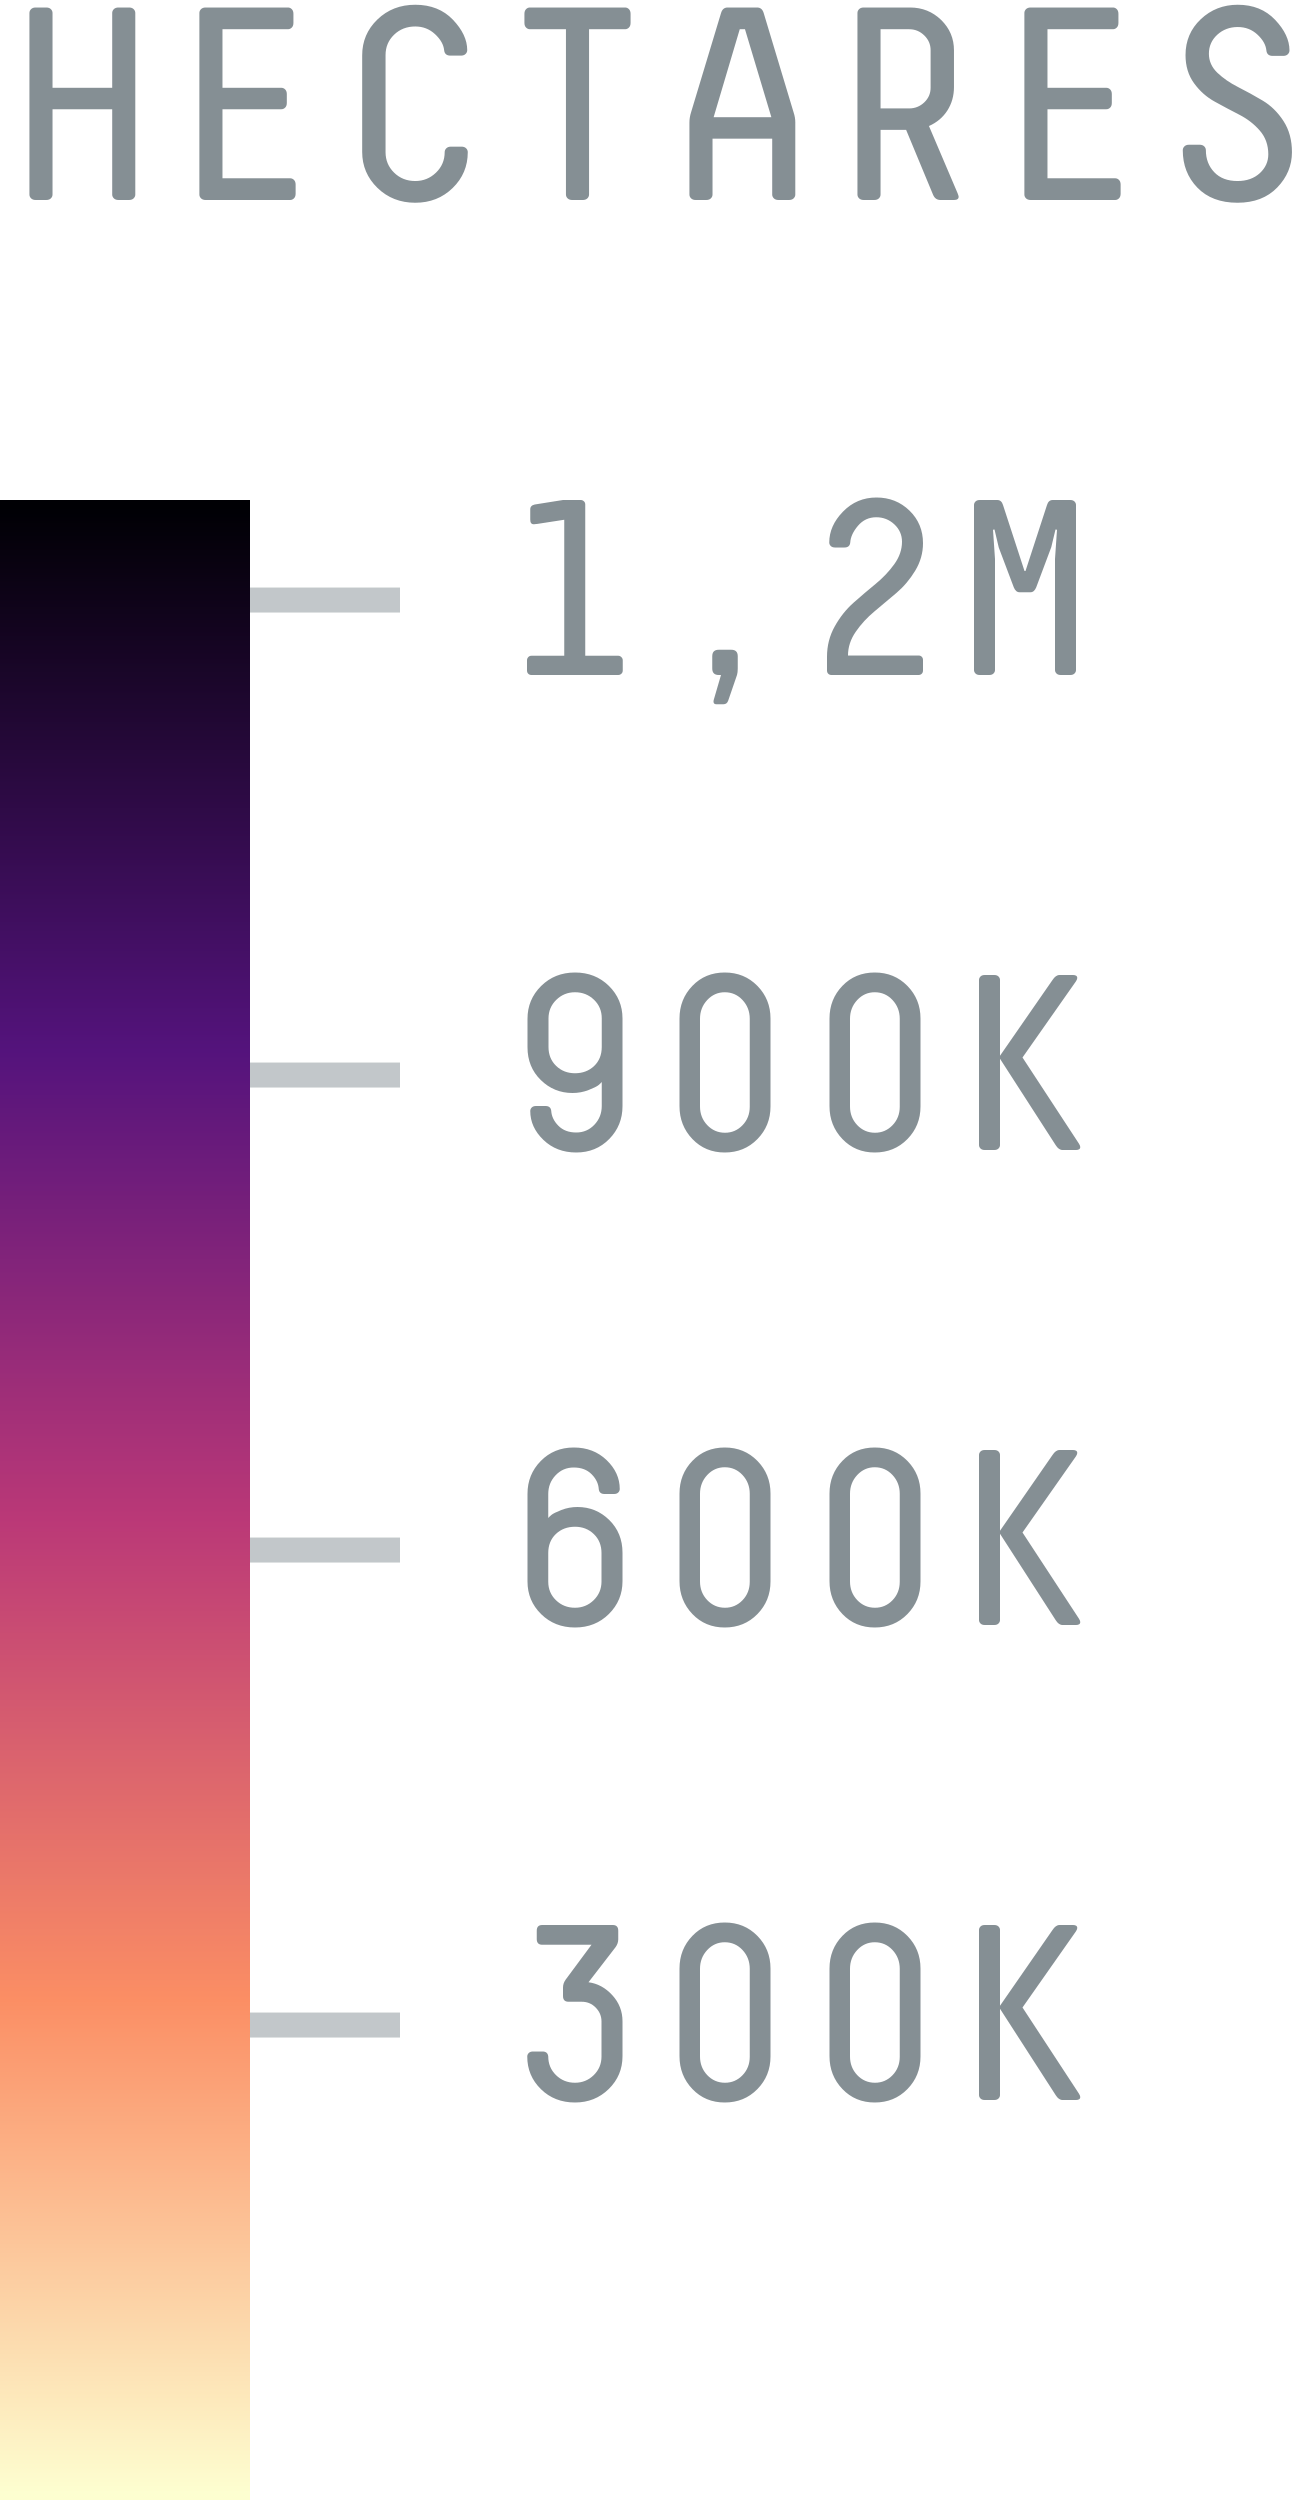
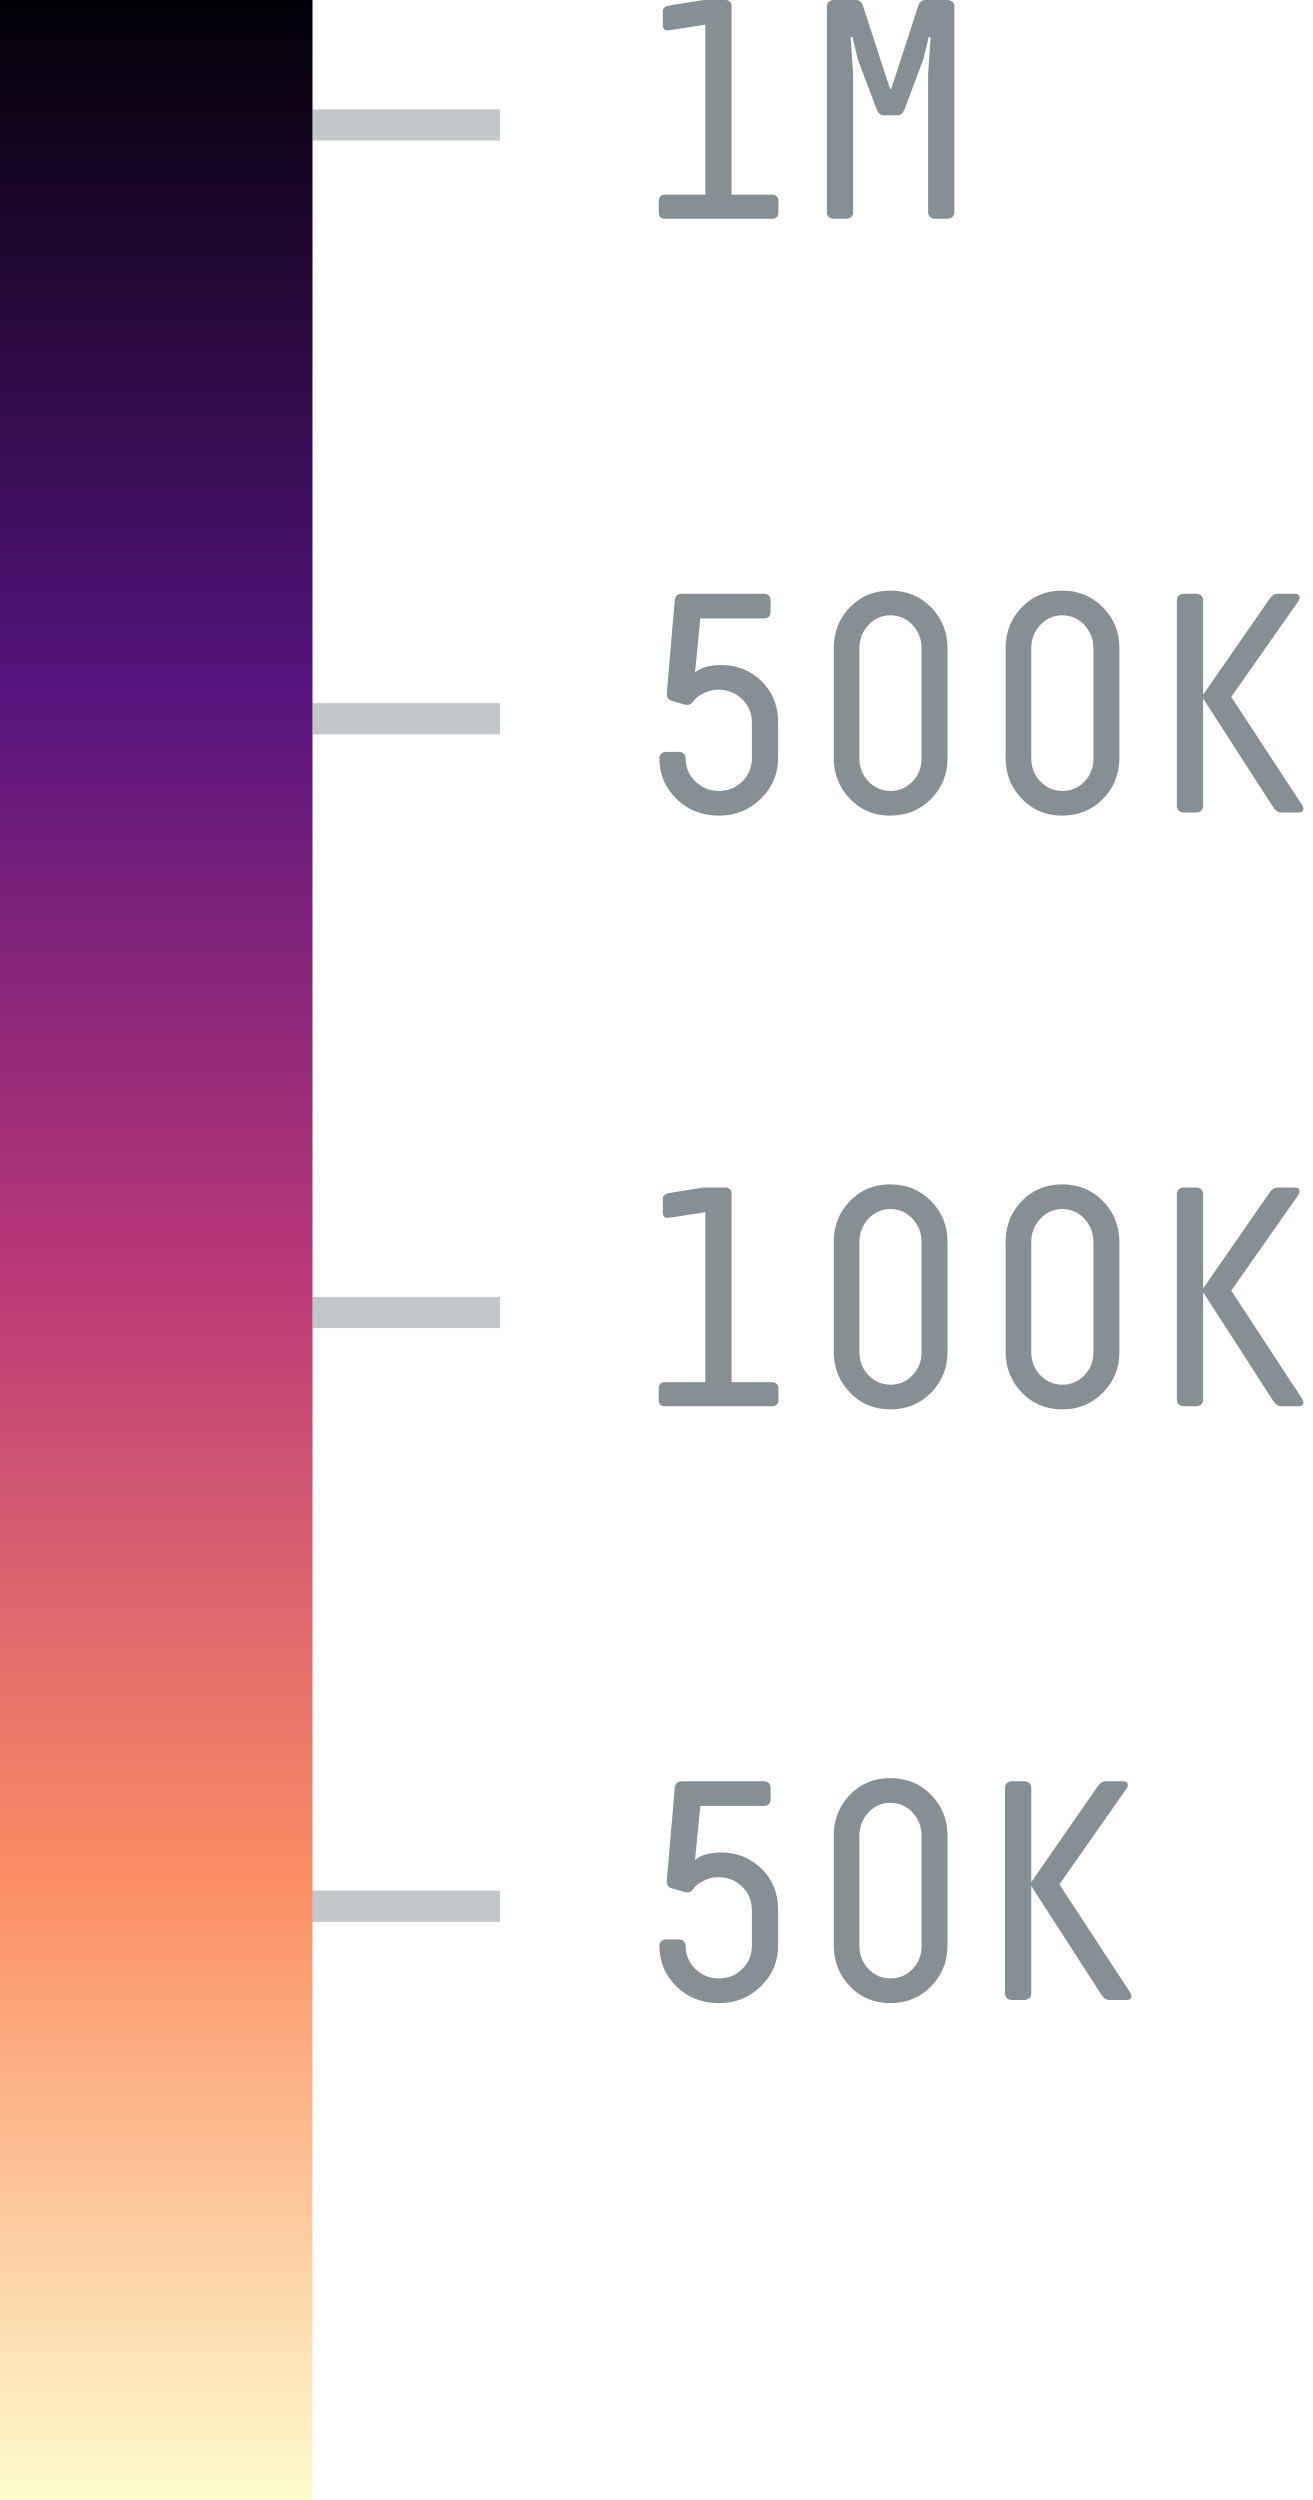
- <svg xmlns="http://www.w3.org/2000/svg" width="52px" height="100px" viewBox="0 0 52 100" version="1.1">
+ <svg xmlns="http://www.w3.org/2000/svg" width="42px" height="80px" viewBox="0 0 42 80" version="1.1">
  <defs>
    <linearGradient x1="50%" y1="100%" x2="50%" y2="3.061617e-15%" id="linearGradient-1">
      <stop stop-color="#FDFED0" offset="0%" />
      <stop stop-color="#FB8E64" offset="24.852%" />
      <stop stop-color="#BA3877" offset="49.08%" />
      <stop stop-color="#54137C" offset="72.608%" />
      <stop stop-color="#000004" offset="100%" />
    </linearGradient>
  </defs>
  <g id="Page-1" stroke="none" stroke-width="1" fill="none" fill-rule="evenodd">
-     <g id="legend">
-       <rect id="Rectangle-3" fill="url(#linearGradient-1)" fill-rule="nonzero" x="0" y="20" width="10" height="80" />
-       <path d="M24.62,77.89 L23.54,79.29 C23.9,79.337 24.217,79.508 24.49,79.805 C24.763,80.102 24.9,80.45 24.9,80.85 L24.9,82.25 C24.9,82.763 24.717,83.2 24.35,83.56 C23.983,83.92 23.533,84.1 23,84.1 C22.453,84.1 21.998,83.922 21.635,83.565 C21.272,83.208 21.09,82.773 21.09,82.26 C21.09,82.207 21.11,82.16 21.15,82.12 C21.19,82.08 21.247,82.06 21.32,82.06 L21.7,82.06 C21.84,82.06 21.917,82.127 21.93,82.26 C21.93,82.553 22.033,82.802 22.24,83.005 C22.447,83.208 22.7,83.31 23,83.31 C23.293,83.31 23.543,83.208 23.75,83.005 C23.957,82.802 24.06,82.553 24.06,82.26 L24.06,80.86 C24.06,80.647 23.983,80.462 23.83,80.305 C23.677,80.148 23.49,80.07 23.27,80.07 L22.74,80.07 C22.593,80.07 22.52,79.993 22.52,79.84 L22.52,79.5 C22.52,79.387 22.557,79.28 22.63,79.18 L23.66,77.79 L21.69,77.79 C21.543,77.79 21.47,77.713 21.47,77.56 L21.47,77.23 C21.47,77.077 21.543,77 21.69,77 L24.51,77 C24.657,77 24.73,77.077 24.73,77.23 L24.73,77.57 C24.73,77.683 24.693,77.79 24.62,77.89 Z M30.82,78.74 L30.82,82.26 C30.82,82.773 30.645,83.208 30.295,83.565 C29.945,83.922 29.51,84.1 28.99,84.1 C28.47,84.1 28.038,83.92 27.695,83.56 C27.352,83.2 27.18,82.763 27.18,82.25 L27.18,78.74 C27.18,78.227 27.352,77.792 27.695,77.435 C28.038,77.078 28.47,76.9 28.99,76.9 C29.51,76.9 29.945,77.078 30.295,77.435 C30.645,77.792 30.82,78.227 30.82,78.74 Z M29.99,82.27 L29.99,78.75 C29.99,78.457 29.893,78.207 29.7,78 C29.507,77.793 29.27,77.69 28.99,77.69 C28.717,77.69 28.483,77.793 28.29,78 C28.097,78.207 28,78.457 28,78.75 L28,82.26 C28,82.553 28.097,82.802 28.29,83.005 C28.483,83.208 28.72,83.31 29,83.31 C29.273,83.31 29.507,83.21 29.7,83.01 C29.893,82.81 29.99,82.563 29.99,82.27 Z M36.82,78.74 L36.82,82.26 C36.82,82.773 36.645,83.208 36.295,83.565 C35.945,83.922 35.51,84.1 34.99,84.1 C34.47,84.1 34.038,83.92 33.695,83.56 C33.352,83.2 33.18,82.763 33.18,82.25 L33.18,78.74 C33.18,78.227 33.352,77.792 33.695,77.435 C34.038,77.078 34.47,76.9 34.99,76.9 C35.51,76.9 35.945,77.078 36.295,77.435 C36.645,77.792 36.82,78.227 36.82,78.74 Z M35.99,82.27 L35.99,78.75 C35.99,78.457 35.893,78.207 35.7,78 C35.507,77.793 35.27,77.69 34.99,77.69 C34.717,77.69 34.483,77.793 34.29,78 C34.097,78.207 34,78.457 34,78.75 L34,82.26 C34,82.553 34.097,82.802 34.29,83.005 C34.483,83.208 34.72,83.31 35,83.31 C35.273,83.31 35.507,83.21 35.7,83.01 C35.893,82.81 35.99,82.563 35.99,82.27 Z M43.04,77.25 L40.9,80.3 L43.16,83.75 C43.193,83.803 43.21,83.847 43.21,83.88 C43.21,83.96 43.153,84 43.04,84 L42.5,84 C42.4,84 42.31,83.937 42.23,83.81 L40,80.35 L40,83.8 C40,83.853 39.98,83.9 39.94,83.94 C39.9,83.98 39.843,84 39.77,84 L39.39,84 C39.317,84 39.26,83.98 39.22,83.94 C39.18,83.9 39.16,83.853 39.16,83.8 L39.16,77.2 C39.16,77.147 39.18,77.1 39.22,77.06 C39.26,77.02 39.317,77 39.39,77 L39.77,77 C39.843,77 39.9,77.02 39.94,77.06 C39.98,77.1 40,77.147 40,77.2 L40,80.23 L42.1,77.2 C42.187,77.067 42.28,77 42.38,77 L42.92,77 C43.033,77 43.09,77.04 43.09,77.12 C43.09,77.153 43.073,77.197 43.04,77.25 Z" id="300K" fill="#34444C" opacity="0.6" />
-       <path d="M22.95,57.9 C23.477,57.9 23.915,58.068 24.265,58.405 C24.615,58.742 24.79,59.127 24.79,59.56 C24.79,59.613 24.77,59.66 24.73,59.7 C24.69,59.74 24.633,59.76 24.56,59.76 L24.18,59.76 C24.04,59.76 23.963,59.693 23.95,59.56 C23.937,59.347 23.842,59.15 23.665,58.97 C23.488,58.79 23.25,58.7 22.95,58.7 C22.663,58.7 22.422,58.803 22.225,59.01 C22.028,59.217 21.93,59.467 21.93,59.76 L21.93,60.72 C21.957,60.687 22,60.645 22.06,60.595 C22.12,60.545 22.252,60.48 22.455,60.4 C22.658,60.32 22.873,60.28 23.1,60.28 C23.593,60.28 24.017,60.453 24.37,60.8 C24.723,61.147 24.9,61.583 24.9,62.11 L24.9,63.25 C24.9,63.763 24.718,64.2 24.355,64.56 C23.992,64.92 23.54,65.1 23,65.1 C22.46,65.1 22.008,64.922 21.645,64.565 C21.282,64.208 21.1,63.773 21.1,63.26 L21.1,59.75 C21.1,59.237 21.277,58.8 21.63,58.44 C21.983,58.08 22.423,57.9 22.95,57.9 Z M23,61.07 C22.693,61.07 22.438,61.167 22.235,61.36 C22.032,61.553 21.93,61.807 21.93,62.12 L21.93,63.27 C21.93,63.563 22.033,63.81 22.24,64.01 C22.447,64.21 22.7,64.31 23,64.31 C23.293,64.31 23.543,64.208 23.75,64.005 C23.957,63.802 24.06,63.553 24.06,63.26 L24.06,62.12 C24.06,61.813 23.958,61.562 23.755,61.365 C23.552,61.168 23.3,61.07 23,61.07 Z M30.82,59.74 L30.82,63.26 C30.82,63.773 30.645,64.208 30.295,64.565 C29.945,64.922 29.51,65.1 28.99,65.1 C28.47,65.1 28.038,64.92 27.695,64.56 C27.352,64.2 27.18,63.763 27.18,63.25 L27.18,59.74 C27.18,59.227 27.352,58.792 27.695,58.435 C28.038,58.078 28.47,57.9 28.99,57.9 C29.51,57.9 29.945,58.078 30.295,58.435 C30.645,58.792 30.82,59.227 30.82,59.74 Z M29.99,63.27 L29.99,59.75 C29.99,59.457 29.893,59.207 29.7,59 C29.507,58.793 29.27,58.69 28.99,58.69 C28.717,58.69 28.483,58.793 28.29,59 C28.097,59.207 28,59.457 28,59.75 L28,63.26 C28,63.553 28.097,63.802 28.29,64.005 C28.483,64.208 28.72,64.31 29,64.31 C29.273,64.31 29.507,64.21 29.7,64.01 C29.893,63.81 29.99,63.563 29.99,63.27 Z M36.82,59.74 L36.82,63.26 C36.82,63.773 36.645,64.208 36.295,64.565 C35.945,64.922 35.51,65.1 34.99,65.1 C34.47,65.1 34.038,64.92 33.695,64.56 C33.352,64.2 33.18,63.763 33.18,63.25 L33.18,59.74 C33.18,59.227 33.352,58.792 33.695,58.435 C34.038,58.078 34.47,57.9 34.99,57.9 C35.51,57.9 35.945,58.078 36.295,58.435 C36.645,58.792 36.82,59.227 36.82,59.74 Z M35.99,63.27 L35.99,59.75 C35.99,59.457 35.893,59.207 35.7,59 C35.507,58.793 35.27,58.69 34.99,58.69 C34.717,58.69 34.483,58.793 34.29,59 C34.097,59.207 34,59.457 34,59.75 L34,63.26 C34,63.553 34.097,63.802 34.29,64.005 C34.483,64.208 34.72,64.31 35,64.31 C35.273,64.31 35.507,64.21 35.7,64.01 C35.893,63.81 35.99,63.563 35.99,63.27 Z M43.04,58.25 L40.9,61.3 L43.16,64.75 C43.193,64.803 43.21,64.847 43.21,64.88 C43.21,64.96 43.153,65 43.04,65 L42.5,65 C42.4,65 42.31,64.937 42.23,64.81 L40,61.35 L40,64.8 C40,64.853 39.98,64.9 39.94,64.94 C39.9,64.98 39.843,65 39.77,65 L39.39,65 C39.317,65 39.26,64.98 39.22,64.94 C39.18,64.9 39.16,64.853 39.16,64.8 L39.16,58.2 C39.16,58.147 39.18,58.1 39.22,58.06 C39.26,58.02 39.317,58 39.39,58 L39.77,58 C39.843,58 39.9,58.02 39.94,58.06 C39.98,58.1 40,58.147 40,58.2 L40,61.23 L42.1,58.2 C42.187,58.067 42.28,58 42.38,58 L42.92,58 C43.033,58 43.09,58.04 43.09,58.12 C43.09,58.153 43.073,58.197 43.04,58.25 Z" id="600K" fill="#34444C" opacity="0.6" />
-       <path d="M23.05,46.1 C22.523,46.1 22.085,45.932 21.735,45.595 C21.385,45.258 21.21,44.873 21.21,44.44 C21.21,44.387 21.23,44.34 21.27,44.3 C21.31,44.26 21.367,44.24 21.44,44.24 L21.82,44.24 C21.96,44.24 22.037,44.307 22.05,44.44 C22.063,44.653 22.158,44.85 22.335,45.03 C22.512,45.21 22.75,45.3 23.05,45.3 C23.337,45.3 23.578,45.197 23.775,44.99 C23.972,44.783 24.07,44.533 24.07,44.24 L24.07,43.28 C24.043,43.313 24,43.355 23.94,43.405 C23.88,43.455 23.748,43.52 23.545,43.6 C23.342,43.68 23.127,43.72 22.9,43.72 C22.407,43.72 21.983,43.547 21.63,43.2 C21.277,42.853 21.1,42.417 21.1,41.89 L21.1,40.75 C21.1,40.237 21.282,39.8 21.645,39.44 C22.008,39.08 22.46,38.9 23,38.9 C23.54,38.9 23.992,39.078 24.355,39.435 C24.718,39.792 24.9,40.227 24.9,40.74 L24.9,44.25 C24.9,44.763 24.723,45.2 24.37,45.56 C24.017,45.92 23.577,46.1 23.05,46.1 Z M23,42.93 C23.307,42.93 23.562,42.833 23.765,42.64 C23.968,42.447 24.07,42.193 24.07,41.88 L24.07,40.73 C24.07,40.437 23.967,40.19 23.76,39.99 C23.553,39.79 23.3,39.69 23,39.69 C22.707,39.69 22.457,39.792 22.25,39.995 C22.043,40.198 21.94,40.447 21.94,40.74 L21.94,41.88 C21.94,42.187 22.042,42.438 22.245,42.635 C22.448,42.832 22.7,42.93 23,42.93 Z M30.82,40.74 L30.82,44.26 C30.82,44.773 30.645,45.208 30.295,45.565 C29.945,45.922 29.51,46.1 28.99,46.1 C28.47,46.1 28.038,45.92 27.695,45.56 C27.352,45.2 27.18,44.763 27.18,44.25 L27.18,40.74 C27.18,40.227 27.352,39.792 27.695,39.435 C28.038,39.078 28.47,38.9 28.99,38.9 C29.51,38.9 29.945,39.078 30.295,39.435 C30.645,39.792 30.82,40.227 30.82,40.74 Z M29.99,44.27 L29.99,40.75 C29.99,40.457 29.893,40.207 29.7,40 C29.507,39.793 29.27,39.69 28.99,39.69 C28.717,39.69 28.483,39.793 28.29,40 C28.097,40.207 28,40.457 28,40.75 L28,44.26 C28,44.553 28.097,44.802 28.29,45.005 C28.483,45.208 28.72,45.31 29,45.31 C29.273,45.31 29.507,45.21 29.7,45.01 C29.893,44.81 29.99,44.563 29.99,44.27 Z M36.82,40.74 L36.82,44.26 C36.82,44.773 36.645,45.208 36.295,45.565 C35.945,45.922 35.51,46.1 34.99,46.1 C34.47,46.1 34.038,45.92 33.695,45.56 C33.352,45.2 33.18,44.763 33.18,44.25 L33.18,40.74 C33.18,40.227 33.352,39.792 33.695,39.435 C34.038,39.078 34.47,38.9 34.99,38.9 C35.51,38.9 35.945,39.078 36.295,39.435 C36.645,39.792 36.82,40.227 36.82,40.74 Z M35.99,44.27 L35.99,40.75 C35.99,40.457 35.893,40.207 35.7,40 C35.507,39.793 35.27,39.69 34.99,39.69 C34.717,39.69 34.483,39.793 34.29,40 C34.097,40.207 34,40.457 34,40.75 L34,44.26 C34,44.553 34.097,44.802 34.29,45.005 C34.483,45.208 34.72,45.31 35,45.31 C35.273,45.31 35.507,45.21 35.7,45.01 C35.893,44.81 35.99,44.563 35.99,44.27 Z M43.04,39.25 L40.9,42.3 L43.16,45.75 C43.193,45.803 43.21,45.847 43.21,45.88 C43.21,45.96 43.153,46 43.04,46 L42.5,46 C42.4,46 42.31,45.937 42.23,45.81 L40,42.35 L40,45.8 C40,45.853 39.98,45.9 39.94,45.94 C39.9,45.98 39.843,46 39.77,46 L39.39,46 C39.317,46 39.26,45.98 39.22,45.94 C39.18,45.9 39.16,45.853 39.16,45.8 L39.16,39.2 C39.16,39.147 39.18,39.1 39.22,39.06 C39.26,39.02 39.317,39 39.39,39 L39.77,39 C39.843,39 39.9,39.02 39.94,39.06 C39.98,39.1 40,39.147 40,39.2 L40,42.23 L42.1,39.2 C42.187,39.067 42.28,39 42.38,39 L42.92,39 C43.033,39 43.09,39.04 43.09,39.12 C43.09,39.153 43.073,39.197 43.04,39.25 Z" id="900K" fill="#34444C" opacity="0.6" />
-       <path d="M21.39,20.18 L22.52,20 L23.23,20 C23.277,20 23.318,20.017 23.355,20.05 C23.392,20.083 23.41,20.127 23.41,20.18 L23.41,26.23 L24.73,26.23 C24.777,26.23 24.818,26.248 24.855,26.285 C24.892,26.322 24.91,26.363 24.91,26.41 L24.91,26.82 C24.91,26.873 24.892,26.917 24.855,26.95 C24.818,26.983 24.777,27 24.73,27 L21.26,27 C21.207,27 21.163,26.983 21.13,26.95 C21.097,26.917 21.08,26.873 21.08,26.82 L21.08,26.41 C21.08,26.363 21.097,26.322 21.13,26.285 C21.163,26.248 21.207,26.23 21.26,26.23 L22.57,26.23 L22.57,20.79 L21.47,20.96 L21.44,20.96 C21.413,20.967 21.383,20.97 21.35,20.97 C21.257,20.97 21.21,20.91 21.21,20.79 L21.21,20.37 C21.21,20.27 21.27,20.207 21.39,20.18 Z M29.51,26.25 L29.51,26.74 C29.51,26.847 29.5,26.933 29.48,27 L29.13,28.02 C29.097,28.12 29.033,28.17 28.94,28.17 L28.65,28.17 C28.577,28.17 28.54,28.133 28.54,28.06 C28.54,28.033 28.547,28 28.56,27.96 L28.84,27 L28.75,27 C28.577,27 28.49,26.913 28.49,26.74 L28.49,26.25 C28.49,26.077 28.577,25.99 28.75,25.99 L29.25,25.99 C29.423,25.99 29.51,26.077 29.51,26.25 Z M33.17,21.7 C33.17,21.253 33.353,20.842 33.72,20.465 C34.087,20.088 34.533,19.9 35.06,19.9 C35.58,19.9 36.02,20.075 36.38,20.425 C36.74,20.775 36.92,21.21 36.92,21.73 C36.92,22.117 36.817,22.482 36.61,22.825 C36.403,23.168 36.153,23.465 35.86,23.715 C35.567,23.965 35.273,24.212 34.98,24.455 C34.687,24.698 34.437,24.97 34.23,25.27 C34.023,25.57 33.92,25.887 33.92,26.22 L36.74,26.22 C36.793,26.22 36.837,26.237 36.87,26.27 C36.903,26.303 36.92,26.347 36.92,26.4 L36.92,26.82 C36.92,26.873 36.903,26.917 36.87,26.95 C36.837,26.983 36.793,27 36.74,27 L33.26,27 C33.207,27 33.163,26.983 33.13,26.95 C33.097,26.917 33.08,26.873 33.08,26.82 L33.08,26.27 C33.08,25.83 33.183,25.425 33.39,25.055 C33.597,24.685 33.847,24.37 34.14,24.11 C34.433,23.85 34.727,23.6 35.02,23.36 C35.313,23.12 35.563,22.857 35.77,22.57 C35.977,22.283 36.08,21.983 36.08,21.67 C36.08,21.397 35.978,21.165 35.775,20.975 C35.572,20.785 35.33,20.69 35.05,20.69 C34.757,20.69 34.513,20.803 34.32,21.03 C34.127,21.257 34.023,21.48 34.01,21.7 C33.997,21.833 33.92,21.9 33.78,21.9 L33.4,21.9 C33.327,21.9 33.27,21.88 33.23,21.84 C33.19,21.8 33.17,21.753 33.17,21.7 Z M42.05,21.89 L41.45,23.49 C41.397,23.623 41.32,23.69 41.22,23.69 L40.78,23.69 C40.68,23.69 40.603,23.623 40.55,23.49 L39.95,21.9 L39.78,21.18 L39.72,21.19 L39.8,22.36 L39.8,26.8 C39.8,26.853 39.78,26.9 39.74,26.94 C39.7,26.98 39.643,27 39.57,27 L39.19,27 C39.117,27 39.06,26.98 39.02,26.94 C38.98,26.9 38.96,26.853 38.96,26.8 L38.96,20.2 C38.96,20.147 38.98,20.1 39.02,20.06 C39.06,20.02 39.117,20 39.19,20 L39.89,20 C40.003,20 40.08,20.067 40.12,20.2 L40.98,22.84 L41.02,22.84 L41.88,20.2 C41.92,20.067 41.997,20 42.11,20 L42.81,20 C42.883,20 42.94,20.02 42.98,20.06 C43.02,20.1 43.04,20.147 43.04,20.2 L43.04,26.8 C43.04,26.853 43.02,26.9 42.98,26.94 C42.94,26.98 42.883,27 42.81,27 L42.43,27 C42.357,27 42.3,26.98 42.26,26.94 C42.22,26.9 42.2,26.853 42.2,26.8 L42.2,22.36 L42.28,21.19 L42.22,21.18 L42.05,21.89 Z" id="1,2M" fill="#34444C" opacity="0.6" />
-       <path d="M5.412,0.52 L5.412,7.78 C5.412,7.839 5.39,7.89 5.346,7.934 C5.302,7.978 5.24,8 5.159,8 L4.741,8 C4.66,8 4.598,7.978 4.554,7.934 C4.51,7.89 4.488,7.839 4.488,7.78 L4.488,4.37 L2.101,4.37 L2.101,7.78 C2.101,7.839 2.079,7.89 2.035,7.934 C1.991,7.978 1.929,8 1.848,8 L1.43,8 C1.349,8 1.287,7.978 1.243,7.934 C1.199,7.89 1.177,7.839 1.177,7.78 L1.177,0.52 C1.177,0.461 1.199,0.41 1.243,0.366 C1.287,0.322 1.349,0.3 1.43,0.3 L1.848,0.3 C1.929,0.3 1.991,0.322 2.035,0.366 C2.079,0.41 2.101,0.461 2.101,0.52 L2.101,3.512 L4.488,3.512 L4.488,0.52 C4.488,0.461 4.51,0.41 4.554,0.366 C4.598,0.322 4.66,0.3 4.741,0.3 L5.159,0.3 C5.24,0.3 5.302,0.322 5.346,0.366 C5.39,0.41 5.412,0.461 5.412,0.52 Z M11.605,8 L8.228,8 C8.147,8 8.085,7.978 8.041,7.934 C7.997,7.89 7.975,7.839 7.975,7.78 L7.975,0.52 C7.975,0.461 7.997,0.41 8.041,0.366 C8.085,0.322 8.147,0.3 8.228,0.3 L11.517,0.3 C11.576,0.3 11.627,0.322 11.671,0.366 C11.715,0.41 11.737,0.472 11.737,0.553 L11.737,0.916 C11.737,0.997 11.715,1.059 11.671,1.103 C11.627,1.147 11.576,1.169 11.517,1.169 L8.899,1.169 L8.899,3.512 L11.253,3.512 C11.312,3.512 11.363,3.534 11.407,3.578 C11.451,3.622 11.473,3.684 11.473,3.765 L11.473,4.117 C11.473,4.198 11.451,4.26 11.407,4.304 C11.363,4.348 11.312,4.37 11.253,4.37 L8.899,4.37 L8.899,7.131 L11.605,7.131 C11.664,7.131 11.715,7.153 11.759,7.197 C11.803,7.241 11.825,7.303 11.825,7.384 L11.825,7.747 C11.825,7.828 11.803,7.89 11.759,7.934 C11.715,7.978 11.664,8 11.605,8 Z M18.711,6.086 C18.711,6.651 18.509,7.129 18.106,7.521 C17.703,7.914 17.204,8.11 16.61,8.11 C16.009,8.11 15.505,7.912 15.098,7.516 C14.691,7.12 14.487,6.64 14.487,6.075 L14.487,2.214 C14.487,1.649 14.691,1.171 15.098,0.778 C15.505,0.386 16.009,0.19 16.61,0.19 C17.233,0.19 17.736,0.39 18.117,0.789 C18.498,1.189 18.689,1.594 18.689,2.005 C18.689,2.064 18.667,2.115 18.623,2.159 C18.579,2.203 18.517,2.225 18.436,2.225 L18.018,2.225 C17.864,2.225 17.78,2.152 17.765,2.005 C17.743,1.785 17.622,1.572 17.402,1.367 C17.182,1.162 16.918,1.059 16.61,1.059 C16.273,1.059 15.99,1.169 15.763,1.389 C15.536,1.609 15.422,1.88 15.422,2.203 L15.422,6.086 C15.422,6.409 15.536,6.682 15.763,6.905 C15.99,7.129 16.273,7.241 16.61,7.241 C16.933,7.241 17.209,7.129 17.441,6.905 C17.672,6.682 17.787,6.409 17.787,6.086 C17.787,6.027 17.809,5.976 17.853,5.932 C17.897,5.888 17.959,5.866 18.04,5.866 L18.458,5.866 C18.539,5.866 18.601,5.888 18.645,5.932 C18.689,5.976 18.711,6.027 18.711,6.086 Z M23.562,1.169 L23.562,7.78 C23.562,7.839 23.54,7.89 23.496,7.934 C23.452,7.978 23.39,8 23.309,8 L22.891,8 C22.81,8 22.748,7.978 22.704,7.934 C22.66,7.89 22.638,7.839 22.638,7.78 L22.638,1.169 L21.197,1.169 C21.138,1.169 21.087,1.147 21.043,1.103 C20.999,1.059 20.977,0.997 20.977,0.916 L20.977,0.553 C20.977,0.472 20.999,0.41 21.043,0.366 C21.087,0.322 21.138,0.3 21.197,0.3 L25.003,0.3 C25.062,0.3 25.113,0.322 25.157,0.366 C25.201,0.41 25.223,0.472 25.223,0.553 L25.223,0.916 C25.223,0.997 25.201,1.059 25.157,1.103 C25.113,1.147 25.062,1.169 25.003,1.169 L23.562,1.169 Z M30.855,4.689 L29.799,1.169 L29.59,1.169 L28.545,4.689 L30.855,4.689 Z M30.547,0.52 L31.746,4.502 C31.79,4.634 31.812,4.766 31.812,4.898 L31.812,7.78 C31.812,7.839 31.79,7.89 31.746,7.934 C31.702,7.978 31.64,8 31.559,8 L31.141,8 C31.06,8 30.998,7.978 30.954,7.934 C30.91,7.89 30.888,7.839 30.888,7.78 L30.888,5.547 L28.501,5.547 L28.501,7.78 C28.501,7.839 28.479,7.89 28.435,7.934 C28.391,7.978 28.329,8 28.248,8 L27.83,8 C27.749,8 27.687,7.978 27.643,7.934 C27.599,7.89 27.577,7.839 27.577,7.78 L27.577,4.898 C27.577,4.766 27.599,4.63 27.643,4.491 L28.842,0.52 C28.886,0.373 28.974,0.3 29.106,0.3 L30.283,0.3 C30.415,0.3 30.503,0.373 30.547,0.52 Z M37.158,5.041 L38.302,7.725 C38.331,7.798 38.346,7.846 38.346,7.868 C38.346,7.956 38.284,8 38.159,8 L37.62,8 C37.481,8 37.382,7.93 37.323,7.791 L36.245,5.195 L35.222,5.195 L35.222,7.78 C35.222,7.839 35.2,7.89 35.156,7.934 C35.112,7.978 35.05,8 34.969,8 L34.551,8 C34.47,8 34.408,7.978 34.364,7.934 C34.32,7.89 34.298,7.839 34.298,7.78 L34.298,0.52 C34.298,0.461 34.32,0.41 34.364,0.366 C34.408,0.322 34.47,0.3 34.551,0.3 L36.399,0.3 C36.89,0.3 37.306,0.467 37.648,0.8 C37.989,1.134 38.159,1.539 38.159,2.016 L38.159,3.479 C38.159,3.831 38.071,4.144 37.895,4.42 C37.719,4.694 37.473,4.902 37.158,5.041 Z M37.224,3.512 L37.224,2.005 C37.224,1.778 37.14,1.581 36.971,1.417 C36.802,1.252 36.601,1.169 36.366,1.169 L35.222,1.169 L35.222,4.337 L36.366,4.337 C36.601,4.337 36.802,4.256 36.971,4.095 C37.14,3.934 37.224,3.739 37.224,3.512 Z M44.605,8 L41.228,8 C41.147,8 41.085,7.978 41.041,7.934 C40.997,7.89 40.975,7.839 40.975,7.78 L40.975,0.52 C40.975,0.461 40.997,0.41 41.041,0.366 C41.085,0.322 41.147,0.3 41.228,0.3 L44.517,0.3 C44.576,0.3 44.627,0.322 44.671,0.366 C44.715,0.41 44.737,0.472 44.737,0.553 L44.737,0.916 C44.737,0.997 44.715,1.059 44.671,1.103 C44.627,1.147 44.576,1.169 44.517,1.169 L41.899,1.169 L41.899,3.512 L44.253,3.512 C44.312,3.512 44.363,3.534 44.407,3.578 C44.451,3.622 44.473,3.684 44.473,3.765 L44.473,4.117 C44.473,4.198 44.451,4.26 44.407,4.304 C44.363,4.348 44.312,4.37 44.253,4.37 L41.899,4.37 L41.899,7.131 L44.605,7.131 C44.664,7.131 44.715,7.153 44.759,7.197 C44.803,7.241 44.825,7.303 44.825,7.384 L44.825,7.747 C44.825,7.828 44.803,7.89 44.759,7.934 C44.715,7.978 44.664,8 44.605,8 Z M49.5,8.11 C48.818,8.11 48.283,7.908 47.894,7.505 C47.505,7.102 47.311,6.603 47.311,6.009 C47.311,5.95 47.333,5.899 47.377,5.855 C47.421,5.811 47.483,5.789 47.564,5.789 L47.982,5.789 C48.063,5.789 48.125,5.811 48.169,5.855 C48.213,5.899 48.235,5.95 48.235,6.009 C48.235,6.361 48.347,6.654 48.571,6.889 C48.794,7.124 49.104,7.241 49.5,7.241 C49.867,7.241 50.164,7.136 50.391,6.928 C50.618,6.718 50.732,6.467 50.732,6.174 C50.732,5.8 50.618,5.483 50.391,5.223 C50.164,4.962 49.889,4.75 49.566,4.585 C49.243,4.42 48.919,4.247 48.593,4.067 C48.266,3.888 47.989,3.642 47.762,3.33 C47.535,3.019 47.421,2.643 47.421,2.203 C47.421,1.631 47.624,1.153 48.032,0.767 C48.438,0.383 48.932,0.19 49.511,0.19 C50.127,0.19 50.626,0.392 51.007,0.795 C51.388,1.198 51.579,1.605 51.579,2.016 C51.579,2.075 51.557,2.126 51.513,2.17 C51.469,2.214 51.407,2.236 51.326,2.236 L50.908,2.236 C50.754,2.236 50.67,2.163 50.655,2.016 C50.633,1.796 50.514,1.585 50.297,1.383 C50.081,1.182 49.819,1.081 49.511,1.081 C49.188,1.081 48.915,1.184 48.691,1.389 C48.468,1.594 48.356,1.847 48.356,2.148 C48.356,2.441 48.47,2.696 48.697,2.913 C48.924,3.129 49.201,3.32 49.528,3.485 C49.854,3.65 50.18,3.829 50.507,4.024 C50.833,4.218 51.11,4.489 51.337,4.838 C51.564,5.186 51.678,5.602 51.678,6.086 C51.678,6.621 51.482,7.093 51.09,7.5 C50.697,7.907 50.167,8.11 49.5,8.11 Z" id="HECTARES" fill="#34444C" opacity="0.6" />
-       <path d="M10,62 L16,62" id="Shape" stroke="#34444C" opacity="0.3" stroke-linejoin="round" />
+     <g id="6" transform="translate(0, -1)">
+       <rect id="Rectangle-3" fill="url(#linearGradient-1)" x="0" y="1" width="10" height="80" />
+       <path d="M22.19,61.44 C22.137,61.52 22.067,61.56 21.98,61.56 C21.953,61.56 21.9,61.547 21.82,61.52 L21.48,61.42 C21.373,61.387 21.327,61.297 21.34,61.15 L21.59,58.23 C21.603,58.077 21.677,58 21.81,58 L24.44,58 C24.587,58 24.66,58.077 24.66,58.23 L24.66,58.56 C24.66,58.713 24.587,58.79 24.44,58.79 L22.41,58.79 L22.24,60.52 C22.427,60.36 22.703,60.28 23.07,60.28 C23.583,60.28 24.017,60.453 24.37,60.8 C24.723,61.147 24.9,61.583 24.9,62.11 L24.9,63.25 C24.9,63.763 24.717,64.2 24.35,64.56 C23.983,64.92 23.537,65.1 23.01,65.1 C22.463,65.1 22.008,64.922 21.645,64.565 C21.282,64.208 21.1,63.773 21.1,63.26 C21.1,63.207 21.12,63.16 21.16,63.12 C21.2,63.08 21.257,63.06 21.33,63.06 L21.71,63.06 C21.783,63.06 21.84,63.08 21.88,63.12 C21.92,63.16 21.94,63.207 21.94,63.26 C21.94,63.553 22.043,63.802 22.25,64.005 C22.457,64.208 22.71,64.31 23.01,64.31 C23.303,64.31 23.552,64.208 23.755,64.005 C23.958,63.802 24.06,63.553 24.06,63.26 L24.06,62.12 C24.06,61.827 23.957,61.578 23.75,61.375 C23.543,61.172 23.287,61.07 22.98,61.07 C22.84,61.07 22.707,61.098 22.58,61.155 C22.453,61.212 22.363,61.263 22.31,61.31 C22.257,61.357 22.217,61.4 22.19,61.44 Z M30.32,59.74 L30.32,63.26 C30.32,63.773 30.145,64.208 29.795,64.565 C29.445,64.922 29.01,65.1 28.49,65.1 C27.97,65.1 27.538,64.92 27.195,64.56 C26.852,64.2 26.68,63.763 26.68,63.25 L26.68,59.74 C26.68,59.227 26.852,58.792 27.195,58.435 C27.538,58.078 27.97,57.9 28.49,57.9 C29.01,57.9 29.445,58.078 29.795,58.435 C30.145,58.792 30.32,59.227 30.32,59.74 Z M29.49,63.27 L29.49,59.75 C29.49,59.457 29.393,59.207 29.2,59 C29.007,58.793 28.77,58.69 28.49,58.69 C28.217,58.69 27.983,58.793 27.79,59 C27.597,59.207 27.5,59.457 27.5,59.75 L27.5,63.26 C27.5,63.553 27.597,63.802 27.79,64.005 C27.983,64.208 28.22,64.31 28.5,64.31 C28.773,64.31 29.007,64.21 29.2,64.01 C29.393,63.81 29.49,63.563 29.49,63.27 Z M36.04,58.25 L33.9,61.3 L36.16,64.75 C36.193,64.803 36.21,64.847 36.21,64.88 C36.21,64.96 36.153,65 36.04,65 L35.5,65 C35.4,65 35.31,64.937 35.23,64.81 L33,61.35 L33,64.8 C33,64.853 32.98,64.9 32.94,64.94 C32.9,64.98 32.843,65 32.77,65 L32.39,65 C32.317,65 32.26,64.98 32.22,64.94 C32.18,64.9 32.16,64.853 32.16,64.8 L32.16,58.2 C32.16,58.147 32.18,58.1 32.22,58.06 C32.26,58.02 32.317,58 32.39,58 L32.77,58 C32.843,58 32.9,58.02 32.94,58.06 C32.98,58.1 33,58.147 33,58.2 L33,61.23 L35.1,58.2 C35.187,58.067 35.28,58 35.38,58 L35.92,58 C36.033,58 36.09,58.04 36.09,58.12 C36.09,58.153 36.073,58.197 36.04,58.25 Z" id="50K" fill="#34444C" opacity="0.6" />
+       <path d="M21.39,39.18 L22.52,39 L23.23,39 C23.277,39 23.318,39.017 23.355,39.05 C23.392,39.083 23.41,39.127 23.41,39.18 L23.41,45.23 L24.73,45.23 C24.777,45.23 24.818,45.248 24.855,45.285 C24.892,45.322 24.91,45.363 24.91,45.41 L24.91,45.82 C24.91,45.873 24.892,45.917 24.855,45.95 C24.818,45.983 24.777,46 24.73,46 L21.26,46 C21.207,46 21.163,45.983 21.13,45.95 C21.097,45.917 21.08,45.873 21.08,45.82 L21.08,45.41 C21.08,45.363 21.097,45.322 21.13,45.285 C21.163,45.248 21.207,45.23 21.26,45.23 L22.57,45.23 L22.57,39.79 L21.47,39.96 L21.44,39.96 C21.413,39.967 21.383,39.97 21.35,39.97 C21.257,39.97 21.21,39.91 21.21,39.79 L21.21,39.37 C21.21,39.27 21.27,39.207 21.39,39.18 Z M30.32,40.74 L30.32,44.26 C30.32,44.773 30.145,45.208 29.795,45.565 C29.445,45.922 29.01,46.1 28.49,46.1 C27.97,46.1 27.538,45.92 27.195,45.56 C26.852,45.2 26.68,44.763 26.68,44.25 L26.68,40.74 C26.68,40.227 26.852,39.792 27.195,39.435 C27.538,39.078 27.97,38.9 28.49,38.9 C29.01,38.9 29.445,39.078 29.795,39.435 C30.145,39.792 30.32,40.227 30.32,40.74 Z M29.49,44.27 L29.49,40.75 C29.49,40.457 29.393,40.207 29.2,40 C29.007,39.793 28.77,39.69 28.49,39.69 C28.217,39.69 27.983,39.793 27.79,40 C27.597,40.207 27.5,40.457 27.5,40.75 L27.5,44.26 C27.5,44.553 27.597,44.802 27.79,45.005 C27.983,45.208 28.22,45.31 28.5,45.31 C28.773,45.31 29.007,45.21 29.2,45.01 C29.393,44.81 29.49,44.563 29.49,44.27 Z M35.82,40.74 L35.82,44.26 C35.82,44.773 35.645,45.208 35.295,45.565 C34.945,45.922 34.51,46.1 33.99,46.1 C33.47,46.1 33.038,45.92 32.695,45.56 C32.352,45.2 32.18,44.763 32.18,44.25 L32.18,40.74 C32.18,40.227 32.352,39.792 32.695,39.435 C33.038,39.078 33.47,38.9 33.99,38.9 C34.51,38.9 34.945,39.078 35.295,39.435 C35.645,39.792 35.82,40.227 35.82,40.74 Z M34.99,44.27 L34.99,40.75 C34.99,40.457 34.893,40.207 34.7,40 C34.507,39.793 34.27,39.69 33.99,39.69 C33.717,39.69 33.483,39.793 33.29,40 C33.097,40.207 33,40.457 33,40.75 L33,44.26 C33,44.553 33.097,44.802 33.29,45.005 C33.483,45.208 33.72,45.31 34,45.31 C34.273,45.31 34.507,45.21 34.7,45.01 C34.893,44.81 34.99,44.563 34.99,44.27 Z M41.54,39.25 L39.4,42.3 L41.66,45.75 C41.693,45.803 41.71,45.847 41.71,45.88 C41.71,45.96 41.653,46 41.54,46 L41,46 C40.9,46 40.81,45.937 40.73,45.81 L38.5,42.35 L38.5,45.8 C38.5,45.853 38.48,45.9 38.44,45.94 C38.4,45.98 38.343,46 38.27,46 L37.89,46 C37.817,46 37.76,45.98 37.72,45.94 C37.68,45.9 37.66,45.853 37.66,45.8 L37.66,39.2 C37.66,39.147 37.68,39.1 37.72,39.06 C37.76,39.02 37.817,39 37.89,39 L38.27,39 C38.343,39 38.4,39.02 38.44,39.06 C38.48,39.1 38.5,39.147 38.5,39.2 L38.5,42.23 L40.6,39.2 C40.687,39.067 40.78,39 40.88,39 L41.42,39 C41.533,39 41.59,39.04 41.59,39.12 C41.59,39.153 41.573,39.197 41.54,39.25 Z" id="100K" fill="#34444C" opacity="0.6" />
+       <path d="M22.19,23.44 C22.137,23.52 22.067,23.56 21.98,23.56 C21.953,23.56 21.9,23.547 21.82,23.52 L21.48,23.42 C21.373,23.387 21.327,23.297 21.34,23.15 L21.59,20.23 C21.603,20.077 21.677,20 21.81,20 L24.44,20 C24.587,20 24.66,20.077 24.66,20.23 L24.66,20.56 C24.66,20.713 24.587,20.79 24.44,20.79 L22.41,20.79 L22.24,22.52 C22.427,22.36 22.703,22.28 23.07,22.28 C23.583,22.28 24.017,22.453 24.37,22.8 C24.723,23.147 24.9,23.583 24.9,24.11 L24.9,25.25 C24.9,25.763 24.717,26.2 24.35,26.56 C23.983,26.92 23.537,27.1 23.01,27.1 C22.463,27.1 22.008,26.922 21.645,26.565 C21.282,26.208 21.1,25.773 21.1,25.26 C21.1,25.207 21.12,25.16 21.16,25.12 C21.2,25.08 21.257,25.06 21.33,25.06 L21.71,25.06 C21.783,25.06 21.84,25.08 21.88,25.12 C21.92,25.16 21.94,25.207 21.94,25.26 C21.94,25.553 22.043,25.802 22.25,26.005 C22.457,26.208 22.71,26.31 23.01,26.31 C23.303,26.31 23.552,26.208 23.755,26.005 C23.958,25.802 24.06,25.553 24.06,25.26 L24.06,24.12 C24.06,23.827 23.957,23.578 23.75,23.375 C23.543,23.172 23.287,23.07 22.98,23.07 C22.84,23.07 22.707,23.098 22.58,23.155 C22.453,23.212 22.363,23.263 22.31,23.31 C22.257,23.357 22.217,23.4 22.19,23.44 Z M30.32,21.74 L30.32,25.26 C30.32,25.773 30.145,26.208 29.795,26.565 C29.445,26.922 29.01,27.1 28.49,27.1 C27.97,27.1 27.538,26.92 27.195,26.56 C26.852,26.2 26.68,25.763 26.68,25.25 L26.68,21.74 C26.68,21.227 26.852,20.792 27.195,20.435 C27.538,20.078 27.97,19.9 28.49,19.9 C29.01,19.9 29.445,20.078 29.795,20.435 C30.145,20.792 30.32,21.227 30.32,21.74 Z M29.49,25.27 L29.49,21.75 C29.49,21.457 29.393,21.207 29.2,21 C29.007,20.793 28.77,20.69 28.49,20.69 C28.217,20.69 27.983,20.793 27.79,21 C27.597,21.207 27.5,21.457 27.5,21.75 L27.5,25.26 C27.5,25.553 27.597,25.802 27.79,26.005 C27.983,26.208 28.22,26.31 28.5,26.31 C28.773,26.31 29.007,26.21 29.2,26.01 C29.393,25.81 29.49,25.563 29.49,25.27 Z M35.82,21.74 L35.82,25.26 C35.82,25.773 35.645,26.208 35.295,26.565 C34.945,26.922 34.51,27.1 33.99,27.1 C33.47,27.1 33.038,26.92 32.695,26.56 C32.352,26.2 32.18,25.763 32.18,25.25 L32.18,21.74 C32.18,21.227 32.352,20.792 32.695,20.435 C33.038,20.078 33.47,19.9 33.99,19.9 C34.51,19.9 34.945,20.078 35.295,20.435 C35.645,20.792 35.82,21.227 35.82,21.74 Z M34.99,25.27 L34.99,21.75 C34.99,21.457 34.893,21.207 34.7,21 C34.507,20.793 34.27,20.69 33.99,20.69 C33.717,20.69 33.483,20.793 33.29,21 C33.097,21.207 33,21.457 33,21.75 L33,25.26 C33,25.553 33.097,25.802 33.29,26.005 C33.483,26.208 33.72,26.31 34,26.31 C34.273,26.31 34.507,26.21 34.7,26.01 C34.893,25.81 34.99,25.563 34.99,25.27 Z M41.54,20.25 L39.4,23.3 L41.66,26.75 C41.693,26.803 41.71,26.847 41.71,26.88 C41.71,26.96 41.653,27 41.54,27 L41,27 C40.9,27 40.81,26.937 40.73,26.81 L38.5,23.35 L38.5,26.8 C38.5,26.853 38.48,26.9 38.44,26.94 C38.4,26.98 38.343,27 38.27,27 L37.89,27 C37.817,27 37.76,26.98 37.72,26.94 C37.68,26.9 37.66,26.853 37.66,26.8 L37.66,20.2 C37.66,20.147 37.68,20.1 37.72,20.06 C37.76,20.02 37.817,20 37.89,20 L38.27,20 C38.343,20 38.4,20.02 38.44,20.06 C38.48,20.1 38.5,20.147 38.5,20.2 L38.5,23.23 L40.6,20.2 C40.687,20.067 40.78,20 40.88,20 L41.42,20 C41.533,20 41.59,20.04 41.59,20.12 C41.59,20.153 41.573,20.197 41.54,20.25 Z" id="500K" fill="#34444C" opacity="0.6" />
+       <path d="M21.39,1.18 L22.52,1 L23.23,1 C23.277,1 23.318,1.017 23.355,1.05 C23.392,1.083 23.41,1.127 23.41,1.18 L23.41,7.23 L24.73,7.23 C24.777,7.23 24.818,7.248 24.855,7.285 C24.892,7.322 24.91,7.363 24.91,7.41 L24.91,7.82 C24.91,7.873 24.892,7.917 24.855,7.95 C24.818,7.983 24.777,8 24.73,8 L21.26,8 C21.207,8 21.163,7.983 21.13,7.95 C21.097,7.917 21.08,7.873 21.08,7.82 L21.08,7.41 C21.08,7.363 21.097,7.322 21.13,7.285 C21.163,7.248 21.207,7.23 21.26,7.23 L22.57,7.23 L22.57,1.79 L21.47,1.96 L21.44,1.96 C21.413,1.967 21.383,1.97 21.35,1.97 C21.257,1.97 21.21,1.91 21.21,1.79 L21.21,1.37 C21.21,1.27 21.27,1.207 21.39,1.18 Z M29.55,2.89 L28.95,4.49 C28.897,4.623 28.82,4.69 28.72,4.69 L28.28,4.69 C28.18,4.69 28.103,4.623 28.05,4.49 L27.45,2.9 L27.28,2.18 L27.22,2.19 L27.3,3.36 L27.3,7.8 C27.3,7.853 27.28,7.9 27.24,7.94 C27.2,7.98 27.143,8 27.07,8 L26.69,8 C26.617,8 26.56,7.98 26.52,7.94 C26.48,7.9 26.46,7.853 26.46,7.8 L26.46,1.2 C26.46,1.147 26.48,1.1 26.52,1.06 C26.56,1.02 26.617,1 26.69,1 L27.39,1 C27.503,1 27.58,1.067 27.62,1.2 L28.48,3.84 L28.52,3.84 L29.38,1.2 C29.42,1.067 29.497,1 29.61,1 L30.31,1 C30.383,1 30.44,1.02 30.48,1.06 C30.52,1.1 30.54,1.147 30.54,1.2 L30.54,7.8 C30.54,7.853 30.52,7.9 30.48,7.94 C30.44,7.98 30.383,8 30.31,8 L29.93,8 C29.857,8 29.8,7.98 29.76,7.94 C29.72,7.9 29.7,7.853 29.7,7.8 L29.7,3.36 L29.78,2.19 L29.72,2.18 L29.55,2.89 Z" id="1M" fill="#34444C" opacity="0.6" />
      <path d="M10,43 L16,43" id="Shape" stroke="#34444C" opacity="0.3" stroke-linejoin="round" />
      <path d="M10,24 L16,24" id="Shape" stroke="#34444C" opacity="0.3" stroke-linejoin="round" />
-       <path d="M10,81 L16,81" id="Shape" stroke="#34444C" opacity="0.3" stroke-linejoin="round" />
+       <path d="M10,5 L16,5" id="Shape" stroke="#34444C" opacity="0.3" stroke-linejoin="round" />
+       <path d="M10,62 L16,62" id="Shape" stroke="#34444C" opacity="0.3" stroke-linejoin="round" />
    </g>
  </g>
</svg>
